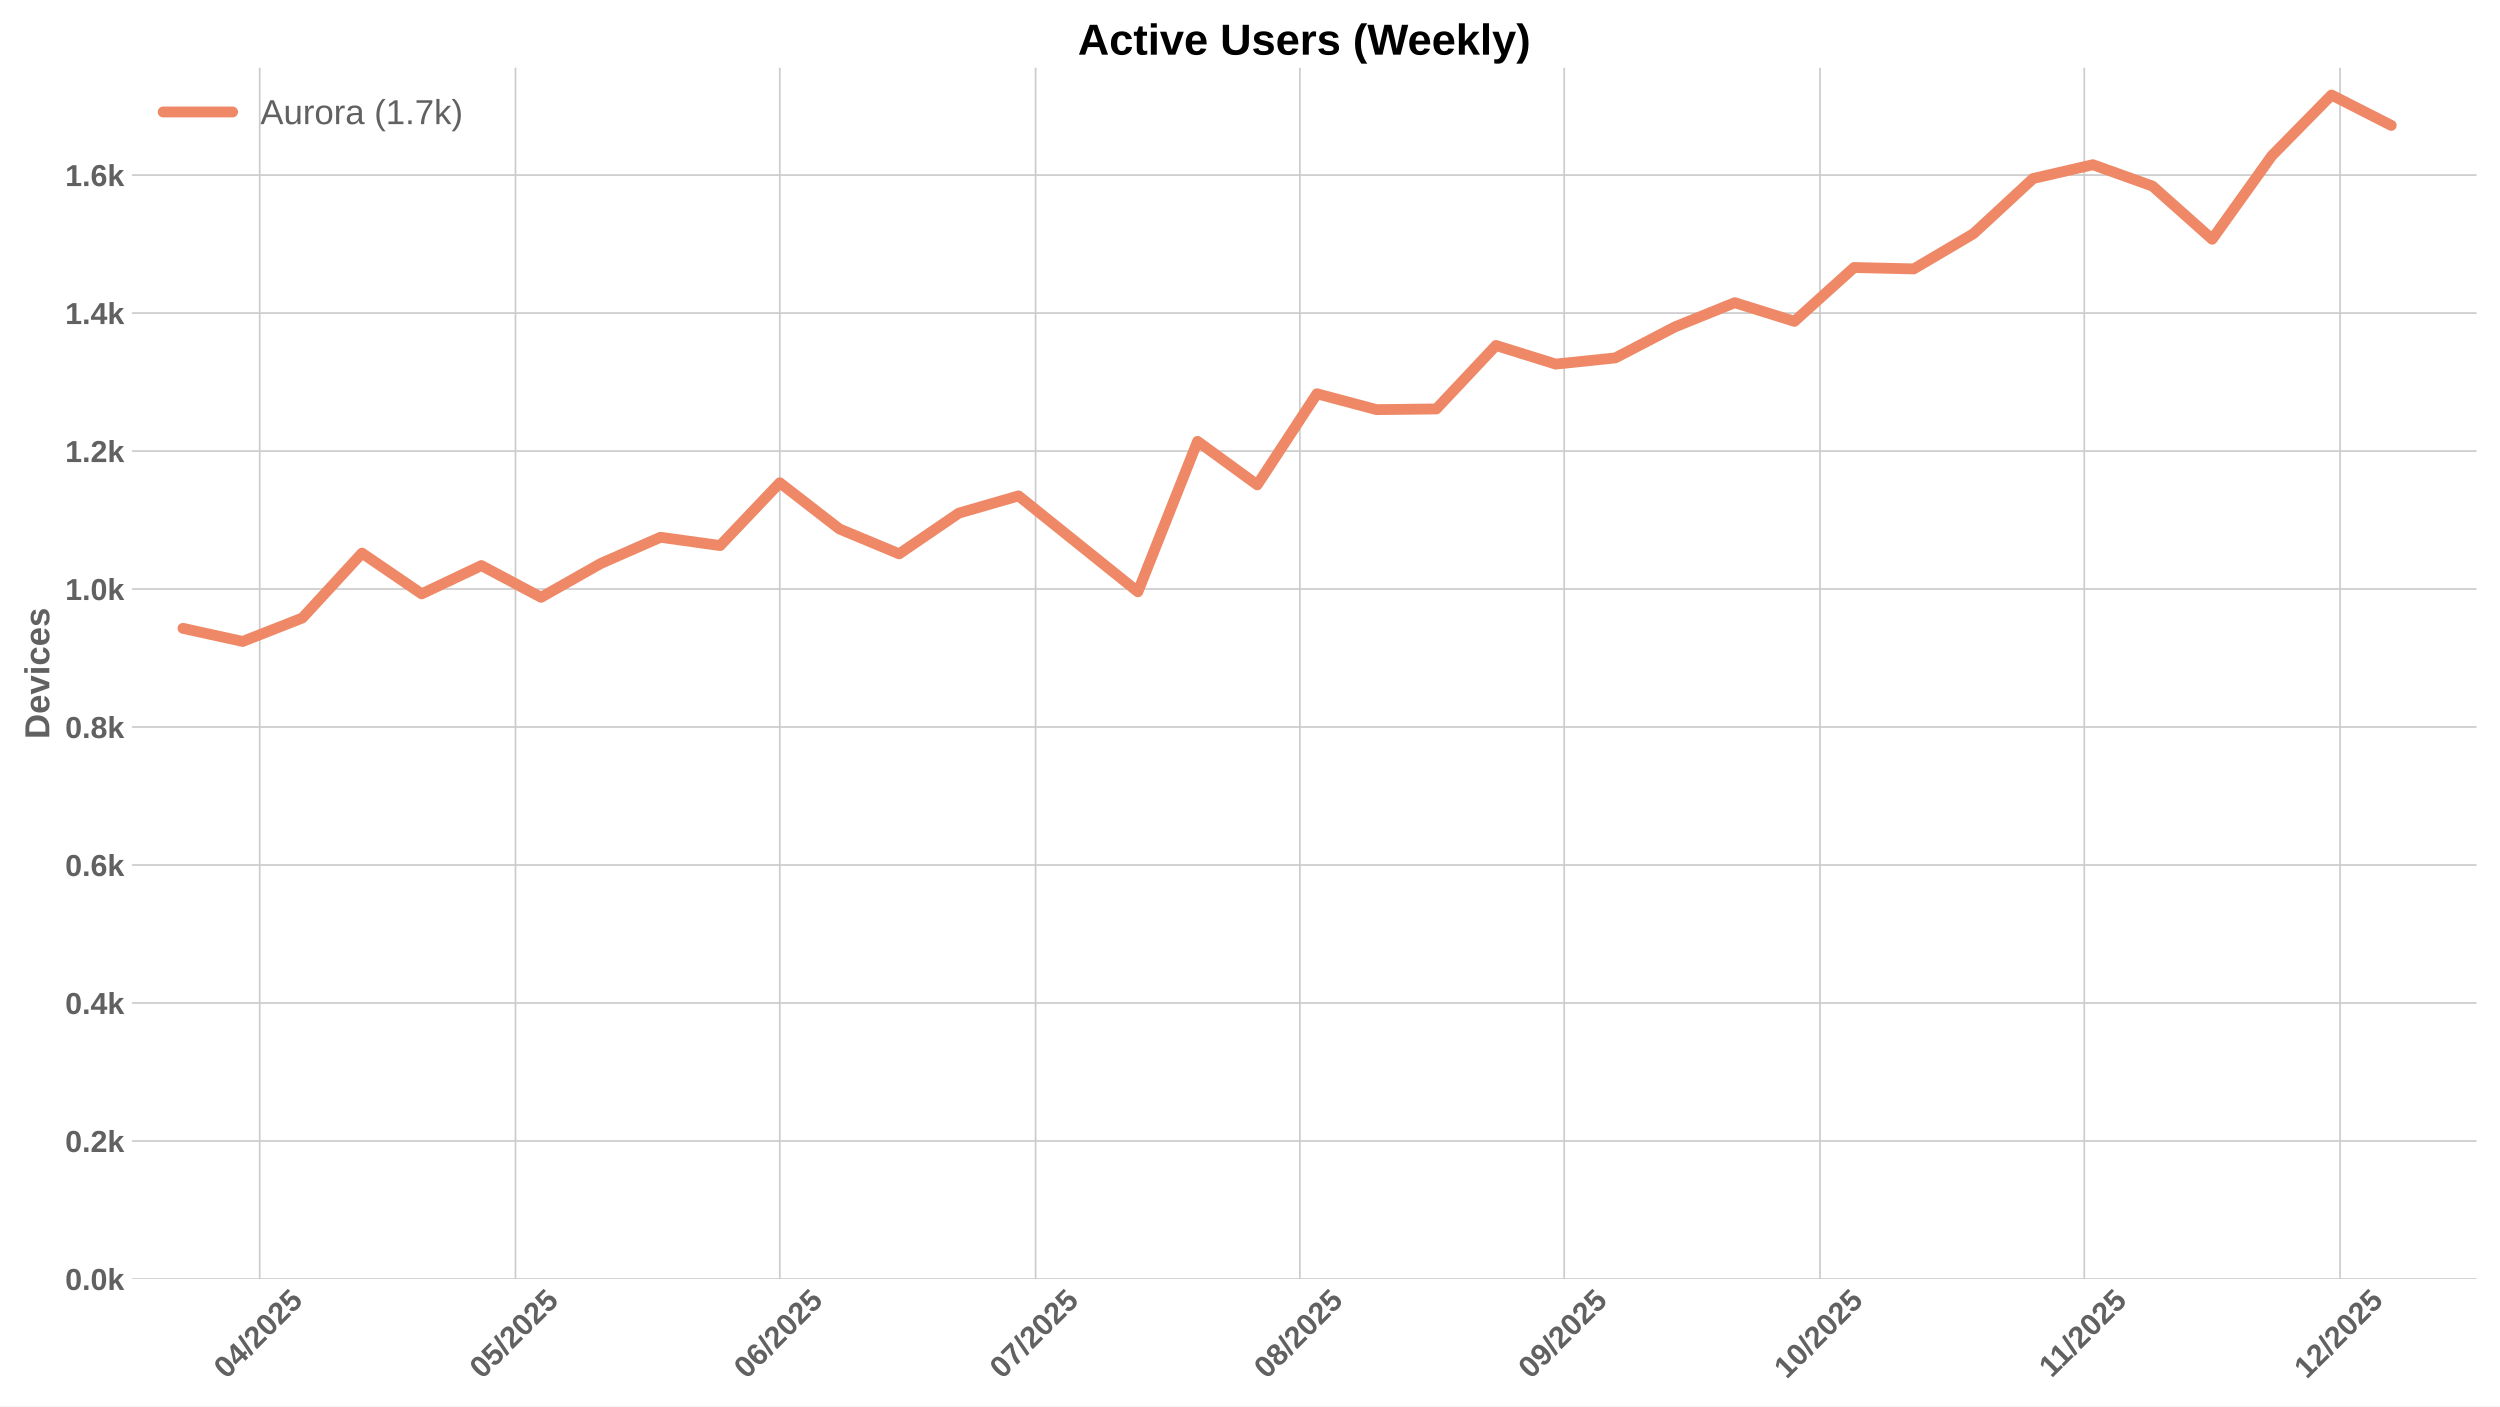
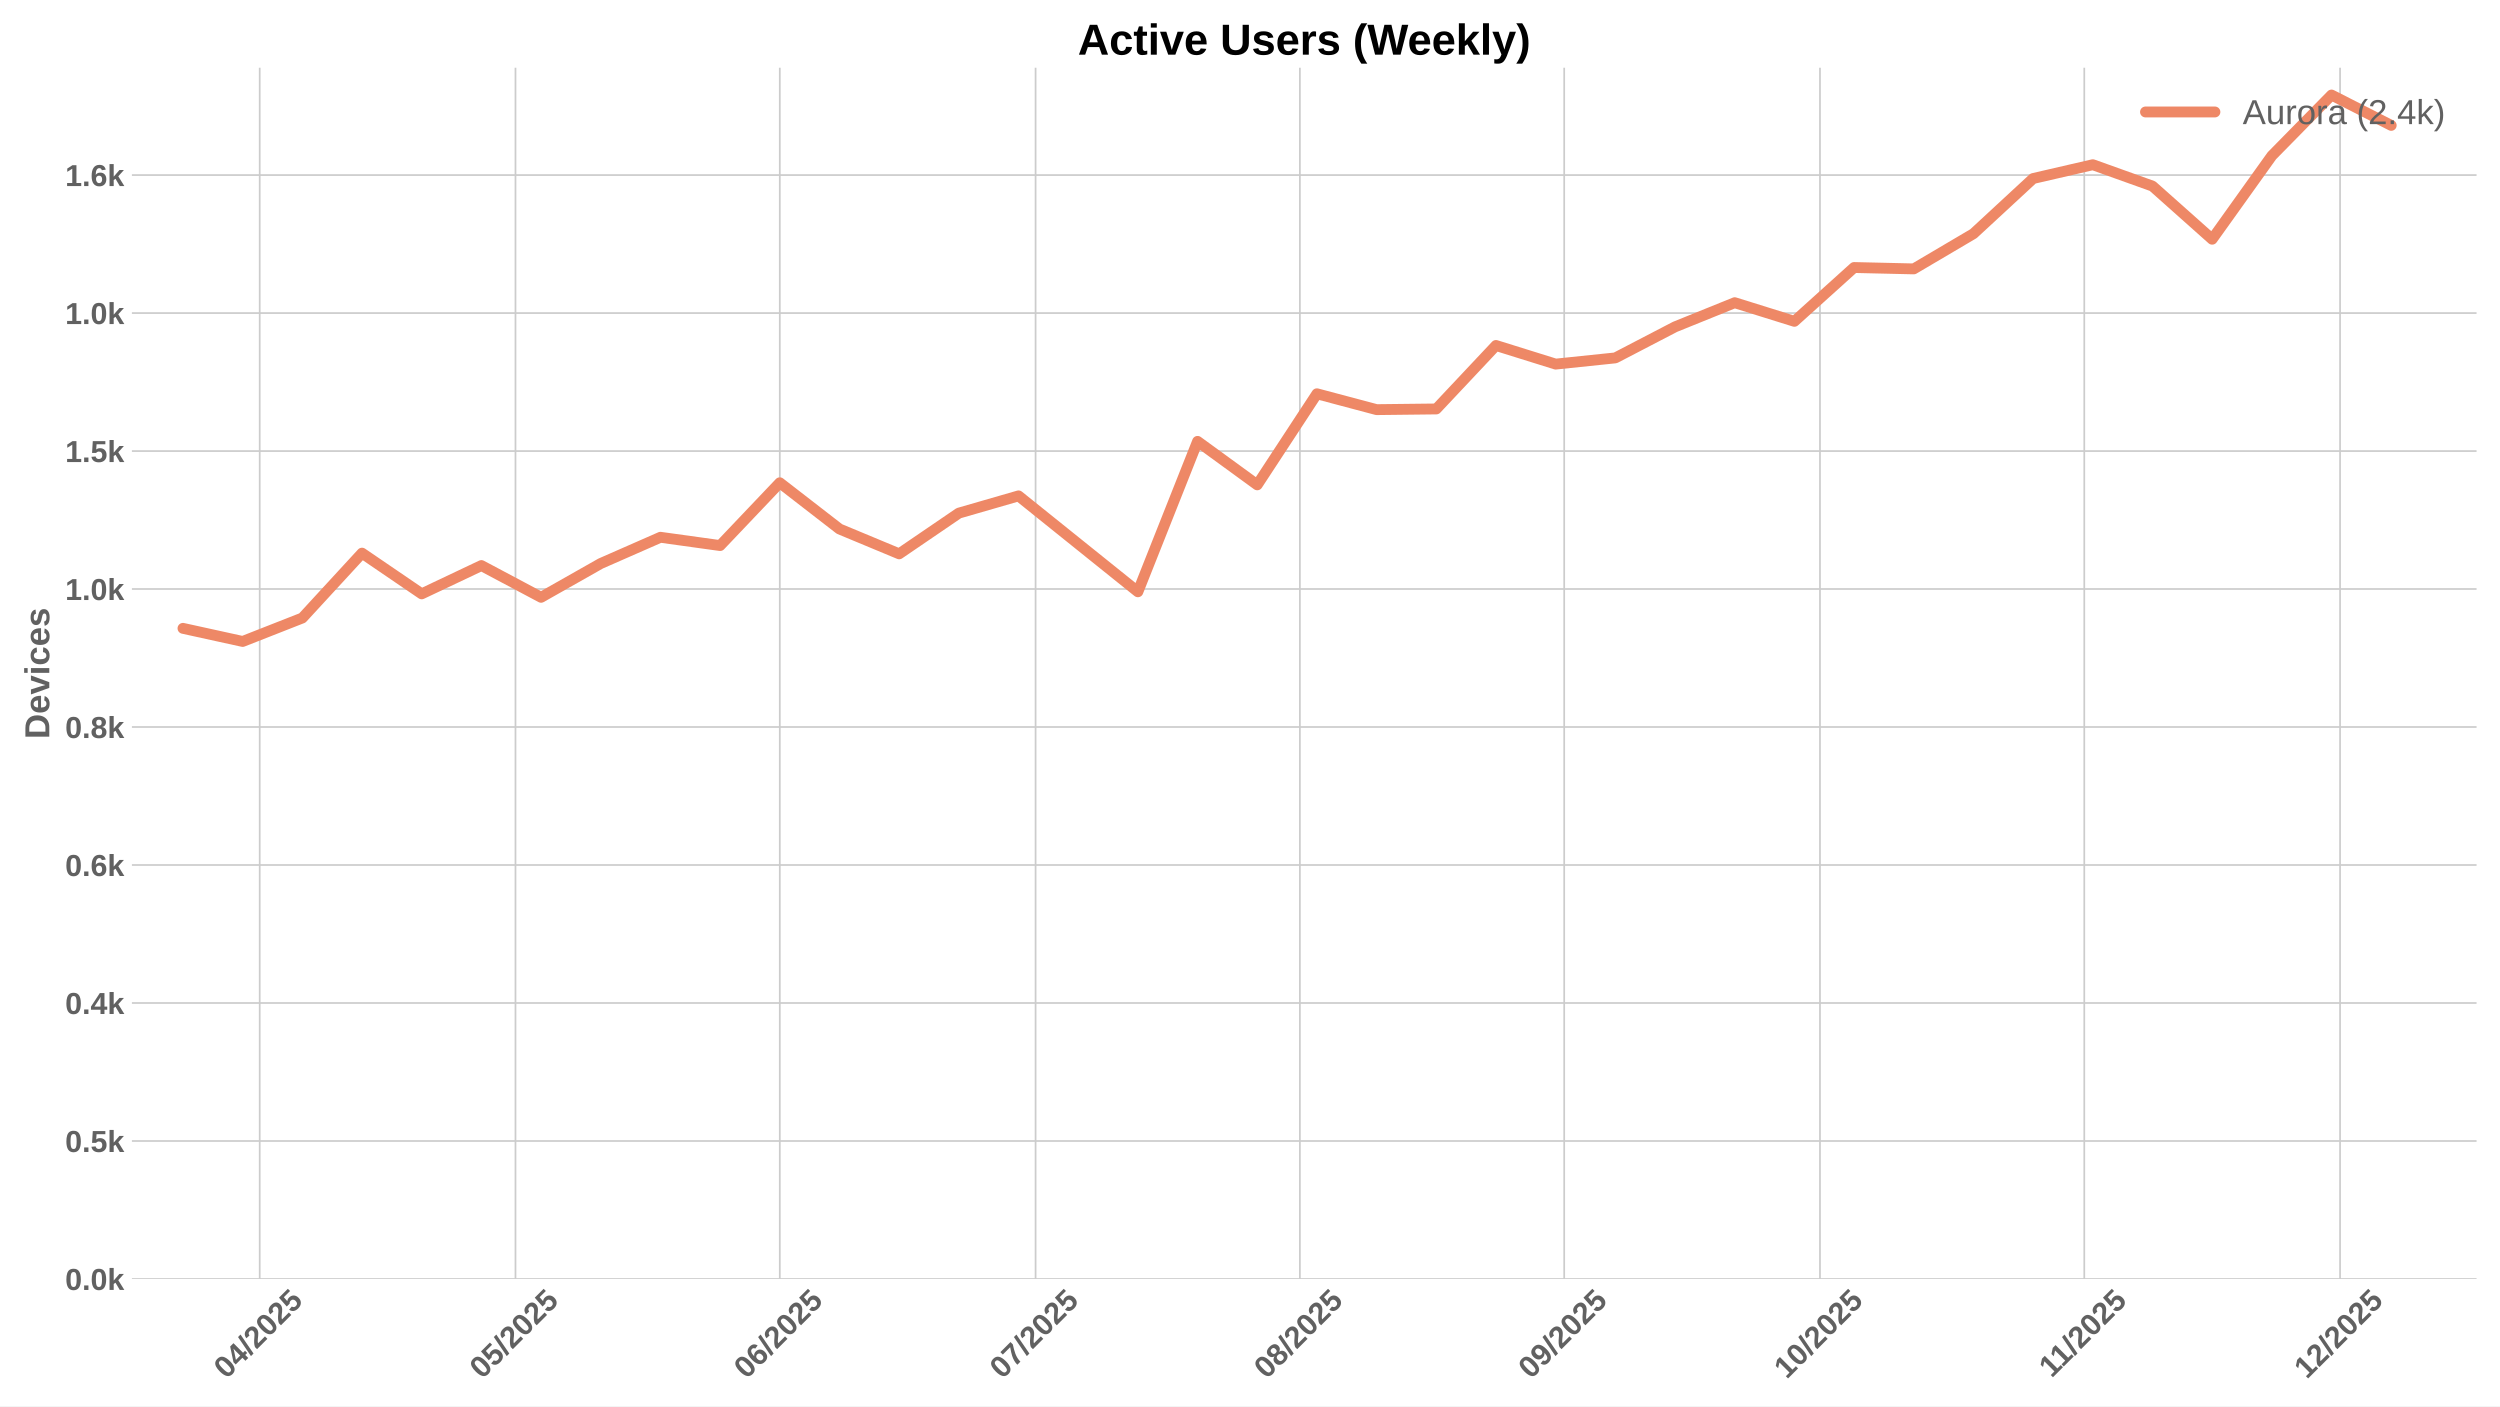
<svg xmlns="http://www.w3.org/2000/svg" xmlns:xlink="http://www.w3.org/1999/xlink" width="1152pt" height="648pt" viewBox="0 0 1152 648" version="1.1">
  <defs>
    <style type="text/css">*{stroke-linejoin: round; stroke-linecap: butt}</style>
  </defs>
  <g id="figure_1">
    <g id="patch_1">
      <path d="M 0 648  L 1152 648  L 1152 0  L 0 0  z " style="fill: #ffffff" />
    </g>
    <g id="axes_1">
      <g id="patch_2">
        <path d="M 60.78 589.343  L 1141.2 589.343  L 1141.2 31.2  L 60.78 31.2  z " style="fill: #ffffff" />
      </g>
      <g id="matplotlib.axis_1">
        <g id="xtick_1">
          <g id="line2d_1">
            <path d="M 119.672 589.343  L 119.672 31.2  " clip-path="url(#p437fc54f43)" style="fill: none; stroke: #cccccc; stroke-width: 0.8; stroke-linecap: round" />
          </g>
          <g id="line2d_2" />
          <g id="text_1">
            <g style="fill: #616161" transform="translate(104.342 635.7977) rotate(-45) scale(0.14 -0.14)">
              <defs>
                <path id="LiberationSans-Bold-30" d="M 3297 2203  Q 3297 1088 2914 512  Q 2531 -63 1766 -63  Q 253 -63 253 2203  Q 253 2994 418 3494  Q 584 3994 915 4231  Q 1247 4469 1791 4469  Q 2572 4469 2934 3903  Q 3297 3338 3297 2203  z M 2416 2203  Q 2416 2813 2356 3150  Q 2297 3488 2165 3634  Q 2034 3781 1784 3781  Q 1519 3781 1383 3632  Q 1247 3484 1189 3148  Q 1131 2813 1131 2203  Q 1131 1600 1192 1261  Q 1253 922 1386 775  Q 1519 628 1772 628  Q 2022 628 2158 783  Q 2294 938 2355 1278  Q 2416 1619 2416 2203  z " transform="scale(0.015625)" />
                <path id="LiberationSans-Bold-34" d="M 2938 897  L 2938 0  L 2100 0  L 2100 897  L 97 897  L 97 1556  L 1956 4403  L 2938 4403  L 2938 1550  L 3525 1550  L 3525 897  L 2938 897  z M 2100 2991  Q 2100 3159 2111 3356  Q 2122 3553 2128 3609  Q 2047 3434 1834 3103  L 813 1550  L 2100 1550  L 2100 2991  z " transform="scale(0.015625)" />
                <path id="LiberationSans-Bold-2f" d="M 63 -128  L 972 4638  L 1716 4638  L 822 -128  L 63 -128  z " transform="scale(0.015625)" />
                <path id="LiberationSans-Bold-32" d="M 222 0  L 222 609  Q 394 988 711 1347  Q 1028 1706 1509 2097  Q 1972 2472 2158 2715  Q 2344 2959 2344 3194  Q 2344 3769 1766 3769  Q 1484 3769 1336 3617  Q 1188 3466 1144 3163  L 259 3213  Q 334 3825 717 4147  Q 1100 4469 1759 4469  Q 2472 4469 2853 4144  Q 3234 3819 3234 3231  Q 3234 2922 3112 2672  Q 2991 2422 2800 2211  Q 2609 2000 2376 1815  Q 2144 1631 1925 1456  Q 1706 1281 1526 1103  Q 1347 925 1259 722  L 3303 722  L 3303 0  L 222 0  z " transform="scale(0.015625)" />
                <path id="LiberationSans-Bold-35" d="M 3381 1466  Q 3381 766 2945 351  Q 2509 -63 1750 -63  Q 1088 -63 689 235  Q 291 534 197 1100  L 1075 1172  Q 1144 891 1319 762  Q 1494 634 1759 634  Q 2088 634 2283 843  Q 2478 1053 2478 1447  Q 2478 1794 2293 2001  Q 2109 2209 1778 2209  Q 1413 2209 1181 1925  L 325 1925  L 478 4403  L 3125 4403  L 3125 3750  L 1275 3750  L 1203 2638  Q 1522 2919 2000 2919  Q 2628 2919 3004 2528  Q 3381 2138 3381 1466  z " transform="scale(0.015625)" />
              </defs>
              <use xlink:href="#LiberationSans-Bold-30" />
              <use xlink:href="#LiberationSans-Bold-34" transform="translate(55.61523 0)" />
              <use xlink:href="#LiberationSans-Bold-2f" transform="translate(111.2305 0)" />
              <use xlink:href="#LiberationSans-Bold-32" transform="translate(139.0137 0)" />
              <use xlink:href="#LiberationSans-Bold-30" transform="translate(194.6289 0)" />
              <use xlink:href="#LiberationSans-Bold-32" transform="translate(250.2441 0)" />
              <use xlink:href="#LiberationSans-Bold-35" transform="translate(305.8594 0)" />
            </g>
          </g>
        </g>
        <g id="xtick_2">
          <g id="line2d_3">
            <path d="M 237.536 589.343  L 237.536 31.2  " clip-path="url(#p437fc54f43)" style="fill: none; stroke: #cccccc; stroke-width: 0.8; stroke-linecap: round" />
          </g>
          <g id="line2d_4" />
          <g id="text_2">
            <g style="fill: #616161" transform="translate(222.206 635.7977) rotate(-45) scale(0.14 -0.14)">
              <use xlink:href="#LiberationSans-Bold-30" />
              <use xlink:href="#LiberationSans-Bold-35" transform="translate(55.61523 0)" />
              <use xlink:href="#LiberationSans-Bold-2f" transform="translate(111.2305 0)" />
              <use xlink:href="#LiberationSans-Bold-32" transform="translate(139.0137 0)" />
              <use xlink:href="#LiberationSans-Bold-30" transform="translate(194.6289 0)" />
              <use xlink:href="#LiberationSans-Bold-32" transform="translate(250.2441 0)" />
              <use xlink:href="#LiberationSans-Bold-35" transform="translate(305.8594 0)" />
            </g>
          </g>
        </g>
        <g id="xtick_3">
          <g id="line2d_5">
            <path d="M 359.329 589.343  L 359.329 31.2  " clip-path="url(#p437fc54f43)" style="fill: none; stroke: #cccccc; stroke-width: 0.8; stroke-linecap: round" />
          </g>
          <g id="line2d_6" />
          <g id="text_3">
            <g style="fill: #616161" transform="translate(343.9988 635.7977) rotate(-45) scale(0.14 -0.14)">
              <defs>
                <path id="LiberationSans-Bold-36" d="M 3328 1441  Q 3328 738 2934 337  Q 2541 -63 1847 -63  Q 1069 -63 651 482  Q 234 1028 234 2100  Q 234 3278 657 3873  Q 1081 4469 1869 4469  Q 2428 4469 2751 4222  Q 3075 3975 3209 3456  L 2381 3341  Q 2263 3775 1850 3775  Q 1497 3775 1295 3422  Q 1094 3069 1094 2350  Q 1234 2584 1484 2709  Q 1734 2834 2050 2834  Q 2641 2834 2984 2459  Q 3328 2084 3328 1441  z M 2447 1416  Q 2447 1791 2273 1989  Q 2100 2188 1797 2188  Q 1506 2188 1331 2002  Q 1156 1816 1156 1509  Q 1156 1125 1339 873  Q 1522 622 1819 622  Q 2116 622 2281 833  Q 2447 1044 2447 1416  z " transform="scale(0.015625)" />
              </defs>
              <use xlink:href="#LiberationSans-Bold-30" />
              <use xlink:href="#LiberationSans-Bold-36" transform="translate(55.61523 0)" />
              <use xlink:href="#LiberationSans-Bold-2f" transform="translate(111.2305 0)" />
              <use xlink:href="#LiberationSans-Bold-32" transform="translate(139.0137 0)" />
              <use xlink:href="#LiberationSans-Bold-30" transform="translate(194.6289 0)" />
              <use xlink:href="#LiberationSans-Bold-32" transform="translate(250.2441 0)" />
              <use xlink:href="#LiberationSans-Bold-35" transform="translate(305.8594 0)" />
            </g>
          </g>
        </g>
        <g id="xtick_4">
          <g id="line2d_7">
            <path d="M 477.193 589.343  L 477.193 31.2  " clip-path="url(#p437fc54f43)" style="fill: none; stroke: #cccccc; stroke-width: 0.8; stroke-linecap: round" />
          </g>
          <g id="line2d_8" />
          <g id="text_4">
            <g style="fill: #616161" transform="translate(461.8628 635.7977) rotate(-45) scale(0.14 -0.14)">
              <defs>
                <path id="LiberationSans-Bold-37" d="M 3278 3706  Q 2981 3238 2717 2797  Q 2453 2356 2256 1911  Q 2059 1466 1945 995  Q 1831 525 1831 0  L 916 0  Q 916 550 1059 1064  Q 1203 1578 1475 2111  Q 1747 2644 2463 3681  L 275 3681  L 275 4403  L 3278 4403  L 3278 3706  z " transform="scale(0.015625)" />
              </defs>
              <use xlink:href="#LiberationSans-Bold-30" />
              <use xlink:href="#LiberationSans-Bold-37" transform="translate(55.61523 0)" />
              <use xlink:href="#LiberationSans-Bold-2f" transform="translate(111.2305 0)" />
              <use xlink:href="#LiberationSans-Bold-32" transform="translate(139.0137 0)" />
              <use xlink:href="#LiberationSans-Bold-30" transform="translate(194.6289 0)" />
              <use xlink:href="#LiberationSans-Bold-32" transform="translate(250.2441 0)" />
              <use xlink:href="#LiberationSans-Bold-35" transform="translate(305.8594 0)" />
            </g>
          </g>
        </g>
        <g id="xtick_5">
          <g id="line2d_9">
            <path d="M 598.986 589.343  L 598.986 31.2  " clip-path="url(#p437fc54f43)" style="fill: none; stroke: #cccccc; stroke-width: 0.8; stroke-linecap: round" />
          </g>
          <g id="line2d_10" />
          <g id="text_5">
            <g style="fill: #616161" transform="translate(583.6556 635.7977) rotate(-45) scale(0.14 -0.14)">
              <defs>
                <path id="LiberationSans-Bold-38" d="M 3363 1241  Q 3363 622 2953 279  Q 2544 -63 1784 -63  Q 1031 -63 617 278  Q 203 619 203 1234  Q 203 1656 447 1945  Q 691 2234 1100 2303  L 1100 2316  Q 744 2394 525 2669  Q 306 2944 306 3303  Q 306 3844 689 4156  Q 1072 4469 1772 4469  Q 2488 4469 2870 4164  Q 3253 3859 3253 3297  Q 3253 2938 3036 2666  Q 2819 2394 2453 2322  L 2453 2309  Q 2878 2241 3120 1961  Q 3363 1681 3363 1241  z M 2350 3250  Q 2350 3563 2206 3708  Q 2063 3853 1772 3853  Q 1203 3853 1203 3250  Q 1203 2619 1778 2619  Q 2066 2619 2208 2766  Q 2350 2913 2350 3250  z M 2453 1313  Q 2453 2003 1766 2003  Q 1447 2003 1276 1822  Q 1106 1641 1106 1300  Q 1106 913 1275 734  Q 1444 556 1791 556  Q 2131 556 2292 734  Q 2453 913 2453 1313  z " transform="scale(0.015625)" />
              </defs>
              <use xlink:href="#LiberationSans-Bold-30" />
              <use xlink:href="#LiberationSans-Bold-38" transform="translate(55.61523 0)" />
              <use xlink:href="#LiberationSans-Bold-2f" transform="translate(111.2305 0)" />
              <use xlink:href="#LiberationSans-Bold-32" transform="translate(139.0137 0)" />
              <use xlink:href="#LiberationSans-Bold-30" transform="translate(194.6289 0)" />
              <use xlink:href="#LiberationSans-Bold-32" transform="translate(250.2441 0)" />
              <use xlink:href="#LiberationSans-Bold-35" transform="translate(305.8594 0)" />
            </g>
          </g>
        </g>
        <g id="xtick_6">
          <g id="line2d_11">
            <path d="M 720.779 589.343  L 720.779 31.2  " clip-path="url(#p437fc54f43)" style="fill: none; stroke: #cccccc; stroke-width: 0.8; stroke-linecap: round" />
          </g>
          <g id="line2d_12" />
          <g id="text_6">
            <g style="fill: #616161" transform="translate(705.4484 635.7977) rotate(-45) scale(0.14 -0.14)">
              <defs>
                <path id="LiberationSans-Bold-39" d="M 3322 2272  Q 3322 1100 2894 518  Q 2466 -63 1678 -63  Q 1097 -63 767 185  Q 438 434 300 972  L 1125 1088  Q 1247 628 1688 628  Q 2056 628 2254 981  Q 2453 1334 2459 2028  Q 2341 1794 2070 1661  Q 1800 1528 1488 1528  Q 906 1528 564 1923  Q 222 2319 222 2994  Q 222 3688 623 4078  Q 1025 4469 1759 4469  Q 2550 4469 2936 3920  Q 3322 3372 3322 2272  z M 2394 2888  Q 2394 3297 2214 3539  Q 2034 3781 1738 3781  Q 1447 3781 1280 3570  Q 1113 3359 1113 2988  Q 1113 2622 1278 2401  Q 1444 2181 1741 2181  Q 2022 2181 2208 2373  Q 2394 2566 2394 2888  z " transform="scale(0.015625)" />
              </defs>
              <use xlink:href="#LiberationSans-Bold-30" />
              <use xlink:href="#LiberationSans-Bold-39" transform="translate(55.61523 0)" />
              <use xlink:href="#LiberationSans-Bold-2f" transform="translate(111.2305 0)" />
              <use xlink:href="#LiberationSans-Bold-32" transform="translate(139.0137 0)" />
              <use xlink:href="#LiberationSans-Bold-30" transform="translate(194.6289 0)" />
              <use xlink:href="#LiberationSans-Bold-32" transform="translate(250.2441 0)" />
              <use xlink:href="#LiberationSans-Bold-35" transform="translate(305.8594 0)" />
            </g>
          </g>
        </g>
        <g id="xtick_7">
          <g id="line2d_13">
            <path d="M 838.643 589.343  L 838.643 31.2  " clip-path="url(#p437fc54f43)" style="fill: none; stroke: #cccccc; stroke-width: 0.8; stroke-linecap: round" />
          </g>
          <g id="line2d_14" />
          <g id="text_7">
            <g style="fill: #616161" transform="translate(823.3124 635.7977) rotate(-45) scale(0.14 -0.14)">
              <defs>
                <path id="LiberationSans-Bold-31" d="M 403 0  L 403 653  L 1494 653  L 1494 3656  L 438 2997  L 438 3688  L 1541 4403  L 2372 4403  L 2372 653  L 3381 653  L 3381 0  L 403 0  z " transform="scale(0.015625)" />
              </defs>
              <use xlink:href="#LiberationSans-Bold-31" />
              <use xlink:href="#LiberationSans-Bold-30" transform="translate(55.61523 0)" />
              <use xlink:href="#LiberationSans-Bold-2f" transform="translate(111.2305 0)" />
              <use xlink:href="#LiberationSans-Bold-32" transform="translate(139.0137 0)" />
              <use xlink:href="#LiberationSans-Bold-30" transform="translate(194.6289 0)" />
              <use xlink:href="#LiberationSans-Bold-32" transform="translate(250.2441 0)" />
              <use xlink:href="#LiberationSans-Bold-35" transform="translate(305.8594 0)" />
            </g>
          </g>
        </g>
        <g id="xtick_8">
          <g id="line2d_15">
            <path d="M 960.435 589.343  L 960.435 31.2  " clip-path="url(#p437fc54f43)" style="fill: none; stroke: #cccccc; stroke-width: 0.8; stroke-linecap: round" />
          </g>
          <g id="line2d_16" />
          <g id="text_8">
            <g style="fill: #616161" transform="translate(945.3774 635.2532) rotate(-45) scale(0.14 -0.14)">
              <use xlink:href="#LiberationSans-Bold-31" />
              <use xlink:href="#LiberationSans-Bold-31" transform="translate(50.11523 0)" />
              <use xlink:href="#LiberationSans-Bold-2f" transform="translate(105.7305 0)" />
              <use xlink:href="#LiberationSans-Bold-32" transform="translate(133.5137 0)" />
              <use xlink:href="#LiberationSans-Bold-30" transform="translate(189.1289 0)" />
              <use xlink:href="#LiberationSans-Bold-32" transform="translate(244.7441 0)" />
              <use xlink:href="#LiberationSans-Bold-35" transform="translate(300.3594 0)" />
            </g>
          </g>
        </g>
        <g id="xtick_9">
          <g id="line2d_17">
            <path d="M 1078.299 589.343  L 1078.299 31.2  " clip-path="url(#p437fc54f43)" style="fill: none; stroke: #cccccc; stroke-width: 0.8; stroke-linecap: round" />
          </g>
          <g id="line2d_18" />
          <g id="text_9">
            <g style="fill: #616161" transform="translate(1062.969 635.7977) rotate(-45) scale(0.14 -0.14)">
              <use xlink:href="#LiberationSans-Bold-31" />
              <use xlink:href="#LiberationSans-Bold-32" transform="translate(55.61523 0)" />
              <use xlink:href="#LiberationSans-Bold-2f" transform="translate(111.2305 0)" />
              <use xlink:href="#LiberationSans-Bold-32" transform="translate(139.0137 0)" />
              <use xlink:href="#LiberationSans-Bold-30" transform="translate(194.6289 0)" />
              <use xlink:href="#LiberationSans-Bold-32" transform="translate(250.2441 0)" />
              <use xlink:href="#LiberationSans-Bold-35" transform="translate(305.8594 0)" />
            </g>
          </g>
        </g>
      </g>
      <g id="matplotlib.axis_2">
        <g id="ytick_1">
          <g id="line2d_19">
            <path d="M 60.78 589.343  L 1141.2 589.343  " clip-path="url(#p437fc54f43)" style="fill: none; stroke: #cccccc; stroke-width: 0.8; stroke-linecap: round" />
          </g>
          <g id="line2d_20" />
          <g id="text_10">
            <g style="fill: #616161" transform="translate(30.03469 594.416) scale(0.14 -0.14)">
              <defs>
                <path id="LiberationSans-Bold-2e" d="M 434 0  L 434 953  L 1338 953  L 1338 0  L 434 0  z " transform="scale(0.015625)" />
                <path id="LiberationSans-Bold-6b" d="M 2606 0  L 1703 1531  L 1325 1269  L 1325 0  L 447 0  L 447 4638  L 1325 4638  L 1325 1981  L 2531 3381  L 3475 3381  L 2288 2063  L 3566 0  L 2606 0  z " transform="scale(0.015625)" />
              </defs>
              <use xlink:href="#LiberationSans-Bold-30" />
              <use xlink:href="#LiberationSans-Bold-2e" transform="translate(55.61523 0)" />
              <use xlink:href="#LiberationSans-Bold-30" transform="translate(83.39844 0)" />
              <use xlink:href="#LiberationSans-Bold-6b" transform="translate(139.0137 0)" />
            </g>
          </g>
        </g>
        <g id="ytick_2">
          <g id="line2d_21">
            <path d="M 60.78 525.759  L 1141.2 525.759  " clip-path="url(#p437fc54f43)" style="fill: none; stroke: #cccccc; stroke-width: 0.8; stroke-linecap: round" />
          </g>
          <g id="line2d_22" />
          <g id="text_11">
            <g style="fill: #616161" transform="translate(30.03469 530.8317) scale(0.14 -0.14)">
              <use xlink:href="#LiberationSans-Bold-30" />
              <use xlink:href="#LiberationSans-Bold-2e" transform="translate(55.61523 0)" />
-               <use xlink:href="#LiberationSans-Bold-32" transform="translate(83.39844 0)" />
+               <use xlink:href="#LiberationSans-Bold-35" transform="translate(83.39844 0)" />
              <use xlink:href="#LiberationSans-Bold-6b" transform="translate(139.0137 0)" />
            </g>
          </g>
        </g>
        <g id="ytick_3">
          <g id="line2d_23">
            <path d="M 60.78 462.175  L 1141.2 462.175  " clip-path="url(#p437fc54f43)" style="fill: none; stroke: #cccccc; stroke-width: 0.8; stroke-linecap: round" />
          </g>
          <g id="line2d_24" />
          <g id="text_12">
            <g style="fill: #616161" transform="translate(30.03469 467.2474) scale(0.14 -0.14)">
              <use xlink:href="#LiberationSans-Bold-30" />
              <use xlink:href="#LiberationSans-Bold-2e" transform="translate(55.61523 0)" />
              <use xlink:href="#LiberationSans-Bold-34" transform="translate(83.39844 0)" />
              <use xlink:href="#LiberationSans-Bold-6b" transform="translate(139.0137 0)" />
            </g>
          </g>
        </g>
        <g id="ytick_4">
          <g id="line2d_25">
            <path d="M 60.78 398.59  L 1141.2 398.59  " clip-path="url(#p437fc54f43)" style="fill: none; stroke: #cccccc; stroke-width: 0.8; stroke-linecap: round" />
          </g>
          <g id="line2d_26" />
          <g id="text_13">
            <g style="fill: #616161" transform="translate(30.03469 403.663) scale(0.14 -0.14)">
              <use xlink:href="#LiberationSans-Bold-30" />
              <use xlink:href="#LiberationSans-Bold-2e" transform="translate(55.61523 0)" />
              <use xlink:href="#LiberationSans-Bold-36" transform="translate(83.39844 0)" />
              <use xlink:href="#LiberationSans-Bold-6b" transform="translate(139.0137 0)" />
            </g>
          </g>
        </g>
        <g id="ytick_5">
          <g id="line2d_27">
            <path d="M 60.78 335.006  L 1141.2 335.006  " clip-path="url(#p437fc54f43)" style="fill: none; stroke: #cccccc; stroke-width: 0.8; stroke-linecap: round" />
          </g>
          <g id="line2d_28" />
          <g id="text_14">
            <g style="fill: #616161" transform="translate(30.03469 340.0787) scale(0.14 -0.14)">
              <use xlink:href="#LiberationSans-Bold-30" />
              <use xlink:href="#LiberationSans-Bold-2e" transform="translate(55.61523 0)" />
              <use xlink:href="#LiberationSans-Bold-38" transform="translate(83.39844 0)" />
              <use xlink:href="#LiberationSans-Bold-6b" transform="translate(139.0137 0)" />
            </g>
          </g>
        </g>
        <g id="ytick_6">
          <g id="line2d_29">
            <path d="M 60.78 271.422  L 1141.2 271.422  " clip-path="url(#p437fc54f43)" style="fill: none; stroke: #cccccc; stroke-width: 0.8; stroke-linecap: round" />
          </g>
          <g id="line2d_30" />
          <g id="text_15">
            <g style="fill: #616161" transform="translate(30.03469 276.4944) scale(0.14 -0.14)">
              <use xlink:href="#LiberationSans-Bold-31" />
              <use xlink:href="#LiberationSans-Bold-2e" transform="translate(55.61523 0)" />
              <use xlink:href="#LiberationSans-Bold-30" transform="translate(83.39844 0)" />
              <use xlink:href="#LiberationSans-Bold-6b" transform="translate(139.0137 0)" />
            </g>
          </g>
        </g>
        <g id="ytick_7">
          <g id="line2d_31">
            <path d="M 60.78 207.837  L 1141.2 207.837  " clip-path="url(#p437fc54f43)" style="fill: none; stroke: #cccccc; stroke-width: 0.8; stroke-linecap: round" />
          </g>
          <g id="line2d_32" />
          <g id="text_16">
            <g style="fill: #616161" transform="translate(30.03469 212.9101) scale(0.14 -0.14)">
              <use xlink:href="#LiberationSans-Bold-31" />
              <use xlink:href="#LiberationSans-Bold-2e" transform="translate(55.61523 0)" />
-               <use xlink:href="#LiberationSans-Bold-32" transform="translate(83.39844 0)" />
+               <use xlink:href="#LiberationSans-Bold-35" transform="translate(83.39844 0)" />
              <use xlink:href="#LiberationSans-Bold-6b" transform="translate(139.0137 0)" />
            </g>
          </g>
        </g>
        <g id="ytick_8">
          <g id="line2d_33">
            <path d="M 60.78 144.253  L 1141.2 144.253  " clip-path="url(#p437fc54f43)" style="fill: none; stroke: #cccccc; stroke-width: 0.8; stroke-linecap: round" />
          </g>
          <g id="line2d_34" />
          <g id="text_17">
            <g style="fill: #616161" transform="translate(30.03469 149.3257) scale(0.14 -0.14)">
              <use xlink:href="#LiberationSans-Bold-31" />
              <use xlink:href="#LiberationSans-Bold-2e" transform="translate(55.61523 0)" />
-               <use xlink:href="#LiberationSans-Bold-34" transform="translate(83.39844 0)" />
+               <use xlink:href="#LiberationSans-Bold-30" transform="translate(83.39844 0)" />
              <use xlink:href="#LiberationSans-Bold-6b" transform="translate(139.0137 0)" />
            </g>
          </g>
        </g>
        <g id="ytick_9">
          <g id="line2d_35">
            <path d="M 60.78 80.669  L 1141.2 80.669  " clip-path="url(#p437fc54f43)" style="fill: none; stroke: #cccccc; stroke-width: 0.8; stroke-linecap: round" />
          </g>
          <g id="line2d_36" />
          <g id="text_18">
            <g style="fill: #616161" transform="translate(30.03469 85.74142) scale(0.14 -0.14)">
              <use xlink:href="#LiberationSans-Bold-31" />
              <use xlink:href="#LiberationSans-Bold-2e" transform="translate(55.61523 0)" />
              <use xlink:href="#LiberationSans-Bold-36" transform="translate(83.39844 0)" />
              <use xlink:href="#LiberationSans-Bold-6b" transform="translate(139.0137 0)" />
            </g>
          </g>
        </g>
        <g id="text_19">
          <g style="fill: #616161" transform="translate(22.71469 340.5153) rotate(-90) scale(0.16 -0.16)">
            <defs>
              <path id="LiberationSans-Bold-44" d="M 4353 2234  Q 4353 1553 4086 1045  Q 3819 538 3330 269  Q 2841 0 2209 0  L 428 0  L 428 4403  L 2022 4403  Q 3134 4403 3743 3842  Q 4353 3281 4353 2234  z M 3425 2234  Q 3425 2944 3056 3317  Q 2688 3691 2003 3691  L 1350 3691  L 1350 713  L 2131 713  Q 2725 713 3075 1122  Q 3425 1531 3425 2234  z " transform="scale(0.015625)" />
              <path id="LiberationSans-Bold-65" d="M 1831 -63  Q 1069 -63 659 389  Q 250 841 250 1706  Q 250 2544 665 2994  Q 1081 3444 1844 3444  Q 2572 3444 2956 2961  Q 3341 2478 3341 1547  L 3341 1522  L 1172 1522  Q 1172 1028 1355 776  Q 1538 525 1875 525  Q 2341 525 2463 928  L 3291 856  Q 2931 -63 1831 -63  z M 1831 2891  Q 1522 2891 1355 2675  Q 1188 2459 1178 2072  L 2491 2072  Q 2466 2481 2294 2686  Q 2122 2891 1831 2891  z " transform="scale(0.015625)" />
              <path id="LiberationSans-Bold-76" d="M 2284 0  L 1234 0  L 25 3381  L 953 3381  L 1544 1491  Q 1591 1334 1766 709  Q 1797 838 1894 1159  Q 1991 1481 2613 3381  L 3531 3381  L 2284 0  z " transform="scale(0.015625)" />
              <path id="LiberationSans-Bold-69" d="M 447 3991  L 447 4638  L 1325 4638  L 1325 3991  L 447 3991  z M 447 0  L 447 3381  L 1325 3381  L 1325 0  L 447 0  z " transform="scale(0.015625)" />
              <path id="LiberationSans-Bold-63" d="M 1856 -63  Q 1088 -63 669 395  Q 250 853 250 1672  Q 250 2509 672 2976  Q 1094 3444 1869 3444  Q 2466 3444 2856 3144  Q 3247 2844 3347 2316  L 2463 2272  Q 2425 2531 2275 2686  Q 2125 2841 1850 2841  Q 1172 2841 1172 1706  Q 1172 538 1863 538  Q 2113 538 2281 695  Q 2450 853 2491 1166  L 3372 1125  Q 3325 778 3123 506  Q 2922 234 2594 85  Q 2266 -63 1856 -63  z " transform="scale(0.015625)" />
              <path id="LiberationSans-Bold-73" d="M 3297 988  Q 3297 497 2895 217  Q 2494 -63 1784 -63  Q 1088 -63 717 157  Q 347 378 225 844  L 997 959  Q 1063 719 1223 619  Q 1384 519 1784 519  Q 2153 519 2322 612  Q 2491 706 2491 906  Q 2491 1069 2355 1164  Q 2219 1259 1894 1325  Q 1150 1472 890 1598  Q 631 1725 495 1926  Q 359 2128 359 2422  Q 359 2906 732 3176  Q 1106 3447 1791 3447  Q 2394 3447 2761 3212  Q 3128 2978 3219 2534  L 2441 2453  Q 2403 2659 2256 2761  Q 2109 2863 1791 2863  Q 1478 2863 1322 2783  Q 1166 2703 1166 2516  Q 1166 2369 1286 2283  Q 1406 2197 1691 2141  Q 2088 2059 2395 1973  Q 2703 1888 2889 1769  Q 3075 1650 3186 1464  Q 3297 1278 3297 988  z " transform="scale(0.015625)" />
            </defs>
            <use xlink:href="#LiberationSans-Bold-44" />
            <use xlink:href="#LiberationSans-Bold-65" transform="translate(72.2168 0)" />
            <use xlink:href="#LiberationSans-Bold-76" transform="translate(127.832 0)" />
            <use xlink:href="#LiberationSans-Bold-69" transform="translate(183.4473 0)" />
            <use xlink:href="#LiberationSans-Bold-63" transform="translate(211.2305 0)" />
            <use xlink:href="#LiberationSans-Bold-65" transform="translate(266.8457 0)" />
            <use xlink:href="#LiberationSans-Bold-73" transform="translate(322.4609 0)" />
          </g>
        </g>
      </g>
      <g id="line2d_37">
        <path d="M 84.313 289.543  L 111.815 295.584  L 139.316 284.774  L 166.818 254.89  L 194.319 273.647  L 221.821 260.612  L 249.323 275.237  L 276.824 259.658  L 304.326 247.577  L 331.827 251.393  L 359.329 222.462  L 386.831 243.762  L 414.332 255.208  L 441.834 236.45  L 469.335 228.502  L 524.339 272.693  L 551.84 203.386  L 579.342 223.415  L 606.843 181.45  L 634.345 188.762  L 661.847 188.444  L 689.348 159.195  L 716.85 167.779  L 744.351 164.918  L 771.853 150.611  L 799.355 139.484  L 826.856 148.068  L 854.358 123.27  L 881.859 123.906  L 909.361 107.692  L 936.863 82.258  L 964.364 75.9  L 991.866 85.755  L 1019.367 110.235  L 1046.869 71.767  L 1074.371 43.79  L 1101.872 57.778  " clip-path="url(#p437fc54f43)" style="fill: none; stroke: #ee8866; stroke-width: 5; stroke-linecap: round" />
      </g>
      <g id="patch_3">
        <path d="M 60.78 589.343  L 60.78 31.2  " style="fill: none" />
      </g>
      <g id="patch_4">
        <path d="M 1141.2 589.343  L 1141.2 31.2  " style="fill: none" />
      </g>
      <g id="patch_5">
        <path d="M 60.78 589.343  L 1141.2 589.343  " style="fill: none" />
      </g>
      <g id="patch_6">
        <path d="M 60.78 31.2  L 1141.2 31.2  " style="fill: none" />
      </g>
-       <g id="text_20">
+       <g id="text_16">
        <g transform="translate(496.6791 25.2) scale(0.2 -0.2)">
          <defs>
            <path id="LiberationSans-Bold-41" d="M 3541 0  L 3150 1125  L 1472 1125  L 1081 0  L 159 0  L 1766 4403  L 2853 4403  L 4453 0  L 3541 0  z M 2309 3725  L 2291 3656  Q 2259 3544 2215 3400  Q 2172 3256 1678 1819  L 2944 1819  L 2509 3084  L 2375 3509  L 2309 3725  z " transform="scale(0.015625)" />
            <path id="LiberationSans-Bold-74" d="M 1313 -56  Q 925 -56 715 155  Q 506 366 506 794  L 506 2788  L 78 2788  L 78 3381  L 550 3381  L 825 4175  L 1375 4175  L 1375 3381  L 2016 3381  L 2016 2788  L 1375 2788  L 1375 1031  Q 1375 784 1469 667  Q 1563 550 1759 550  Q 1863 550 2053 594  L 2053 50  Q 1728 -56 1313 -56  z " transform="scale(0.015625)" />
            <path id="LiberationSans-Bold-20" transform="scale(0.015625)" />
            <path id="LiberationSans-Bold-55" d="M 2259 -63  Q 1350 -63 867 381  Q 384 825 384 1650  L 384 4403  L 1306 4403  L 1306 1722  Q 1306 1200 1554 929  Q 1803 659 2284 659  Q 2778 659 3043 942  Q 3309 1225 3309 1753  L 3309 4403  L 4231 4403  L 4231 1697  Q 4231 859 3714 398  Q 3197 -63 2259 -63  z " transform="scale(0.015625)" />
            <path id="LiberationSans-Bold-72" d="M 447 0  L 447 2588  Q 447 2866 439 3052  Q 431 3238 422 3381  L 1259 3381  Q 1269 3325 1284 3039  Q 1300 2753 1300 2659  L 1313 2659  Q 1441 3016 1541 3161  Q 1641 3306 1778 3376  Q 1916 3447 2122 3447  Q 2291 3447 2394 3400  L 2394 2666  Q 2181 2713 2019 2713  Q 1691 2713 1508 2447  Q 1325 2181 1325 1659  L 1325 0  L 447 0  z " transform="scale(0.015625)" />
            <path id="LiberationSans-Bold-28" d="M 1247 -1328  Q 756 -622 537 81  Q 319 784 319 1659  Q 319 2531 537 3232  Q 756 3934 1247 4638  L 2125 4638  Q 1631 3925 1407 3219  Q 1184 2513 1184 1656  Q 1184 803 1406 101  Q 1628 -600 2125 -1328  L 1247 -1328  z " transform="scale(0.015625)" />
            <path id="LiberationSans-Bold-57" d="M 4897 0  L 3803 0  L 3206 2547  Q 3097 2997 3022 3488  Q 2947 3078 2900 2864  Q 2853 2650 2234 0  L 1141 0  L 6 4403  L 941 4403  L 1578 1559  L 1722 872  Q 1809 1306 1892 1701  Q 1975 2097 2516 4403  L 3547 4403  L 4103 2059  Q 4169 1797 4325 872  L 4403 1234  L 4569 1953  L 5100 4403  L 6034 4403  L 4897 0  z " transform="scale(0.015625)" />
            <path id="LiberationSans-Bold-6c" d="M 447 0  L 447 4638  L 1325 4638  L 1325 0  L 447 0  z " transform="scale(0.015625)" />
            <path id="LiberationSans-Bold-79" d="M 884 -1328  Q 569 -1328 331 -1288  L 331 -663  Q 497 -688 634 -688  Q 822 -688 945 -628  Q 1069 -569 1167 -431  Q 1266 -294 1388 34  L 50 3381  L 978 3381  L 1509 1797  Q 1634 1456 1825 753  L 1903 1050  L 2106 1784  L 2606 3381  L 3525 3381  L 2188 -178  Q 1919 -828 1630 -1078  Q 1341 -1328 884 -1328  z " transform="scale(0.015625)" />
            <path id="LiberationSans-Bold-29" d="M 6 -1328  Q 506 -597 726 101  Q 947 800 947 1656  Q 947 2516 722 3223  Q 497 3931 6 4638  L 884 4638  Q 1378 3928 1595 3225  Q 1813 2522 1813 1659  Q 1813 791 1595 87  Q 1378 -616 884 -1328  L 6 -1328  z " transform="scale(0.015625)" />
          </defs>
          <use xlink:href="#LiberationSans-Bold-41" />
          <use xlink:href="#LiberationSans-Bold-63" transform="translate(72.2168 0)" />
          <use xlink:href="#LiberationSans-Bold-74" transform="translate(127.832 0)" />
          <use xlink:href="#LiberationSans-Bold-69" transform="translate(161.1328 0)" />
          <use xlink:href="#LiberationSans-Bold-76" transform="translate(188.916 0)" />
          <use xlink:href="#LiberationSans-Bold-65" transform="translate(244.5312 0)" />
          <use xlink:href="#LiberationSans-Bold-20" transform="translate(300.1465 0)" />
          <use xlink:href="#LiberationSans-Bold-55" transform="translate(327.9297 0)" />
          <use xlink:href="#LiberationSans-Bold-73" transform="translate(400.1465 0)" />
          <use xlink:href="#LiberationSans-Bold-65" transform="translate(455.7617 0)" />
          <use xlink:href="#LiberationSans-Bold-72" transform="translate(511.377 0)" />
          <use xlink:href="#LiberationSans-Bold-73" transform="translate(550.293 0)" />
          <use xlink:href="#LiberationSans-Bold-20" transform="translate(605.9082 0)" />
          <use xlink:href="#LiberationSans-Bold-28" transform="translate(633.6914 0)" />
          <use xlink:href="#LiberationSans-Bold-57" transform="translate(666.9922 0)" />
          <use xlink:href="#LiberationSans-Bold-65" transform="translate(759.627 0)" />
          <use xlink:href="#LiberationSans-Bold-65" transform="translate(815.2422 0)" />
          <use xlink:href="#LiberationSans-Bold-6b" transform="translate(870.8574 0)" />
          <use xlink:href="#LiberationSans-Bold-6c" transform="translate(926.4727 0)" />
          <use xlink:href="#LiberationSans-Bold-79" transform="translate(954.2559 0)" />
          <use xlink:href="#LiberationSans-Bold-29" transform="translate(1009.871 0)" />
        </g>
      </g>
      <g id="legend_1">
-         <g id="line2d_38">
-           <path d="M 75.18 51.595  L 91.18 51.595  L 107.18 51.595  " style="fill: none; stroke: #ee8866; stroke-width: 5; stroke-linecap: round" />
-         </g>
-         <g id="text_21">
-           <g style="fill: #616161" transform="translate(119.98 57.195) scale(0.16 -0.16)">
+         <g id="line2d_30">
+           <path d="M 988.64 51.595  L 1004.64 51.595  L 1020.64 51.595  " style="fill: none; stroke: #ee8866; stroke-width: 5; stroke-linecap: round" />
+         </g>
+         <g id="text_17">
+           <g style="fill: #616161" transform="translate(1033.44 57.195) scale(0.16 -0.16)">
            <defs>
              <path id="LiberationSans-41" d="M 3647 0  L 3144 1288  L 1138 1288  L 631 0  L 13 0  L 1809 4403  L 2488 4403  L 4256 0  L 3647 0  z M 2141 3953  L 2113 3866  Q 2034 3606 1881 3200  L 1319 1753  L 2966 1753  L 2400 3206  Q 2313 3422 2225 3694  L 2141 3953  z " transform="scale(0.015625)" />
              <path id="LiberationSans-75" d="M 981 3381  L 981 1238  Q 981 903 1047 718  Q 1113 534 1256 453  Q 1400 372 1678 372  Q 2084 372 2318 650  Q 2553 928 2553 1422  L 2553 3381  L 3116 3381  L 3116 722  Q 3116 131 3134 0  L 2603 0  Q 2600 16 2597 84  Q 2594 153 2589 242  Q 2584 331 2578 578  L 2569 578  Q 2375 228 2120 82  Q 1866 -63 1488 -63  Q 931 -63 673 214  Q 416 491 416 1128  L 416 3381  L 981 3381  z " transform="scale(0.015625)" />
              <path id="LiberationSans-72" d="M 444 0  L 444 2594  Q 444 2950 425 3381  L 956 3381  Q 981 2806 981 2691  L 994 2691  Q 1128 3125 1303 3284  Q 1478 3444 1797 3444  Q 1909 3444 2025 3413  L 2025 2897  Q 1913 2928 1725 2928  Q 1375 2928 1190 2626  Q 1006 2325 1006 1763  L 1006 0  L 444 0  z " transform="scale(0.015625)" />
              <path id="LiberationSans-6f" d="M 3291 1694  Q 3291 806 2900 371  Q 2509 -63 1766 -63  Q 1025 -63 647 389  Q 269 841 269 1694  Q 269 3444 1784 3444  Q 2559 3444 2925 3017  Q 3291 2591 3291 1694  z M 2700 1694  Q 2700 2394 2492 2711  Q 2284 3028 1794 3028  Q 1300 3028 1079 2704  Q 859 2381 859 1694  Q 859 1025 1076 689  Q 1294 353 1759 353  Q 2266 353 2483 678  Q 2700 1003 2700 1694  z " transform="scale(0.015625)" />
              <path id="LiberationSans-61" d="M 1294 -63  Q 784 -63 528 206  Q 272 475 272 944  Q 272 1469 617 1750  Q 963 2031 1731 2050  L 2491 2063  L 2491 2247  Q 2491 2659 2316 2837  Q 2141 3016 1766 3016  Q 1388 3016 1216 2887  Q 1044 2759 1009 2478  L 422 2531  Q 566 3444 1778 3444  Q 2416 3444 2737 3151  Q 3059 2859 3059 2306  L 3059 850  Q 3059 600 3125 473  Q 3191 347 3375 347  Q 3456 347 3559 369  L 3559 19  Q 3347 -31 3125 -31  Q 2813 -31 2670 133  Q 2528 297 2509 647  L 2491 647  Q 2275 259 1989 98  Q 1703 -63 1294 -63  z M 1422 359  Q 1731 359 1972 500  Q 2213 641 2352 886  Q 2491 1131 2491 1391  L 2491 1669  L 1875 1656  Q 1478 1650 1273 1575  Q 1069 1500 959 1344  Q 850 1188 850 934  Q 850 659 998 509  Q 1147 359 1422 359  z " transform="scale(0.015625)" />
              <path id="LiberationSans-20" transform="scale(0.015625)" />
              <path id="LiberationSans-28" d="M 397 1663  Q 397 2566 680 3284  Q 963 4003 1550 4638  L 2094 4638  Q 1509 3988 1236 3256  Q 963 2525 963 1656  Q 963 791 1233 62  Q 1503 -666 2094 -1325  L 1550 -1325  Q 959 -688 678 32  Q 397 753 397 1650  L 397 1663  z " transform="scale(0.015625)" />
-               <path id="LiberationSans-31" d="M 488 0  L 488 478  L 1609 478  L 1609 3866  L 616 3156  L 616 3688  L 1656 4403  L 2175 4403  L 2175 478  L 3247 478  L 3247 0  L 488 0  z " transform="scale(0.015625)" />
+               <path id="LiberationSans-32" d="M 322 0  L 322 397  Q 481 763 711 1042  Q 941 1322 1194 1548  Q 1447 1775 1695 1969  Q 1944 2163 2144 2356  Q 2344 2550 2467 2762  Q 2591 2975 2591 3244  Q 2591 3606 2378 3806  Q 2166 4006 1788 4006  Q 1428 4006 1195 3811  Q 963 3616 922 3263  L 347 3316  Q 409 3844 795 4156  Q 1181 4469 1788 4469  Q 2453 4469 2811 4155  Q 3169 3841 3169 3263  Q 3169 3006 3051 2753  Q 2934 2500 2703 2247  Q 2472 1994 1819 1463  Q 1459 1169 1246 933  Q 1034 697 941 478  L 3238 478  L 3238 0  L 322 0  z " transform="scale(0.015625)" />
              <path id="LiberationSans-2e" d="M 584 0  L 584 684  L 1194 684  L 1194 0  L 584 0  z " transform="scale(0.015625)" />
-               <path id="LiberationSans-37" d="M 3238 3947  Q 2563 2916 2284 2331  Q 2006 1747 1867 1178  Q 1728 609 1728 0  L 1141 0  Q 1141 844 1498 1776  Q 1856 2709 2694 3925  L 328 3925  L 328 4403  L 3238 4403  L 3238 3947  z " transform="scale(0.015625)" />
+               <path id="LiberationSans-34" d="M 2753 997  L 2753 0  L 2222 0  L 2222 997  L 147 997  L 147 1434  L 2163 4403  L 2753 4403  L 2753 1441  L 3372 1441  L 3372 997  L 2753 997  z M 2222 3769  Q 2216 3750 2134 3603  Q 2053 3456 2013 3397  L 884 1734  L 716 1503  L 666 1441  L 2222 1441  L 2222 3769  z " transform="scale(0.015625)" />
              <path id="LiberationSans-6b" d="M 2550 0  L 1406 1544  L 994 1203  L 994 0  L 431 0  L 431 4638  L 994 4638  L 994 1741  L 2478 3381  L 3138 3381  L 1766 1928  L 3209 0  L 2550 0  z " transform="scale(0.015625)" />
              <path id="LiberationSans-29" d="M 1734 1650  Q 1734 747 1451 28  Q 1169 -691 581 -1325  L 38 -1325  Q 625 -669 897 57  Q 1169 784 1169 1656  Q 1169 2528 895 3256  Q 622 3984 38 4638  L 581 4638  Q 1172 4000 1453 3279  Q 1734 2559 1734 1663  L 1734 1650  z " transform="scale(0.015625)" />
            </defs>
            <use xlink:href="#LiberationSans-41" />
            <use xlink:href="#LiberationSans-75" transform="translate(66.69922 0)" />
            <use xlink:href="#LiberationSans-72" transform="translate(122.3145 0)" />
            <use xlink:href="#LiberationSans-6f" transform="translate(155.6152 0)" />
            <use xlink:href="#LiberationSans-72" transform="translate(211.2305 0)" />
            <use xlink:href="#LiberationSans-61" transform="translate(244.5312 0)" />
            <use xlink:href="#LiberationSans-20" transform="translate(300.1465 0)" />
            <use xlink:href="#LiberationSans-28" transform="translate(327.9297 0)" />
-             <use xlink:href="#LiberationSans-31" transform="translate(361.2305 0)" />
+             <use xlink:href="#LiberationSans-32" transform="translate(361.2305 0)" />
            <use xlink:href="#LiberationSans-2e" transform="translate(416.8457 0)" />
-             <use xlink:href="#LiberationSans-37" transform="translate(444.6289 0)" />
+             <use xlink:href="#LiberationSans-34" transform="translate(444.6289 0)" />
            <use xlink:href="#LiberationSans-6b" transform="translate(500.2441 0)" />
            <use xlink:href="#LiberationSans-29" transform="translate(550.2441 0)" />
          </g>
        </g>
      </g>
    </g>
  </g>
  <defs>
    <clipPath id="p437fc54f43">
      <rect x="60.78" y="31.2" width="1080.42" height="558.143" />
    </clipPath>
  </defs>
</svg>
